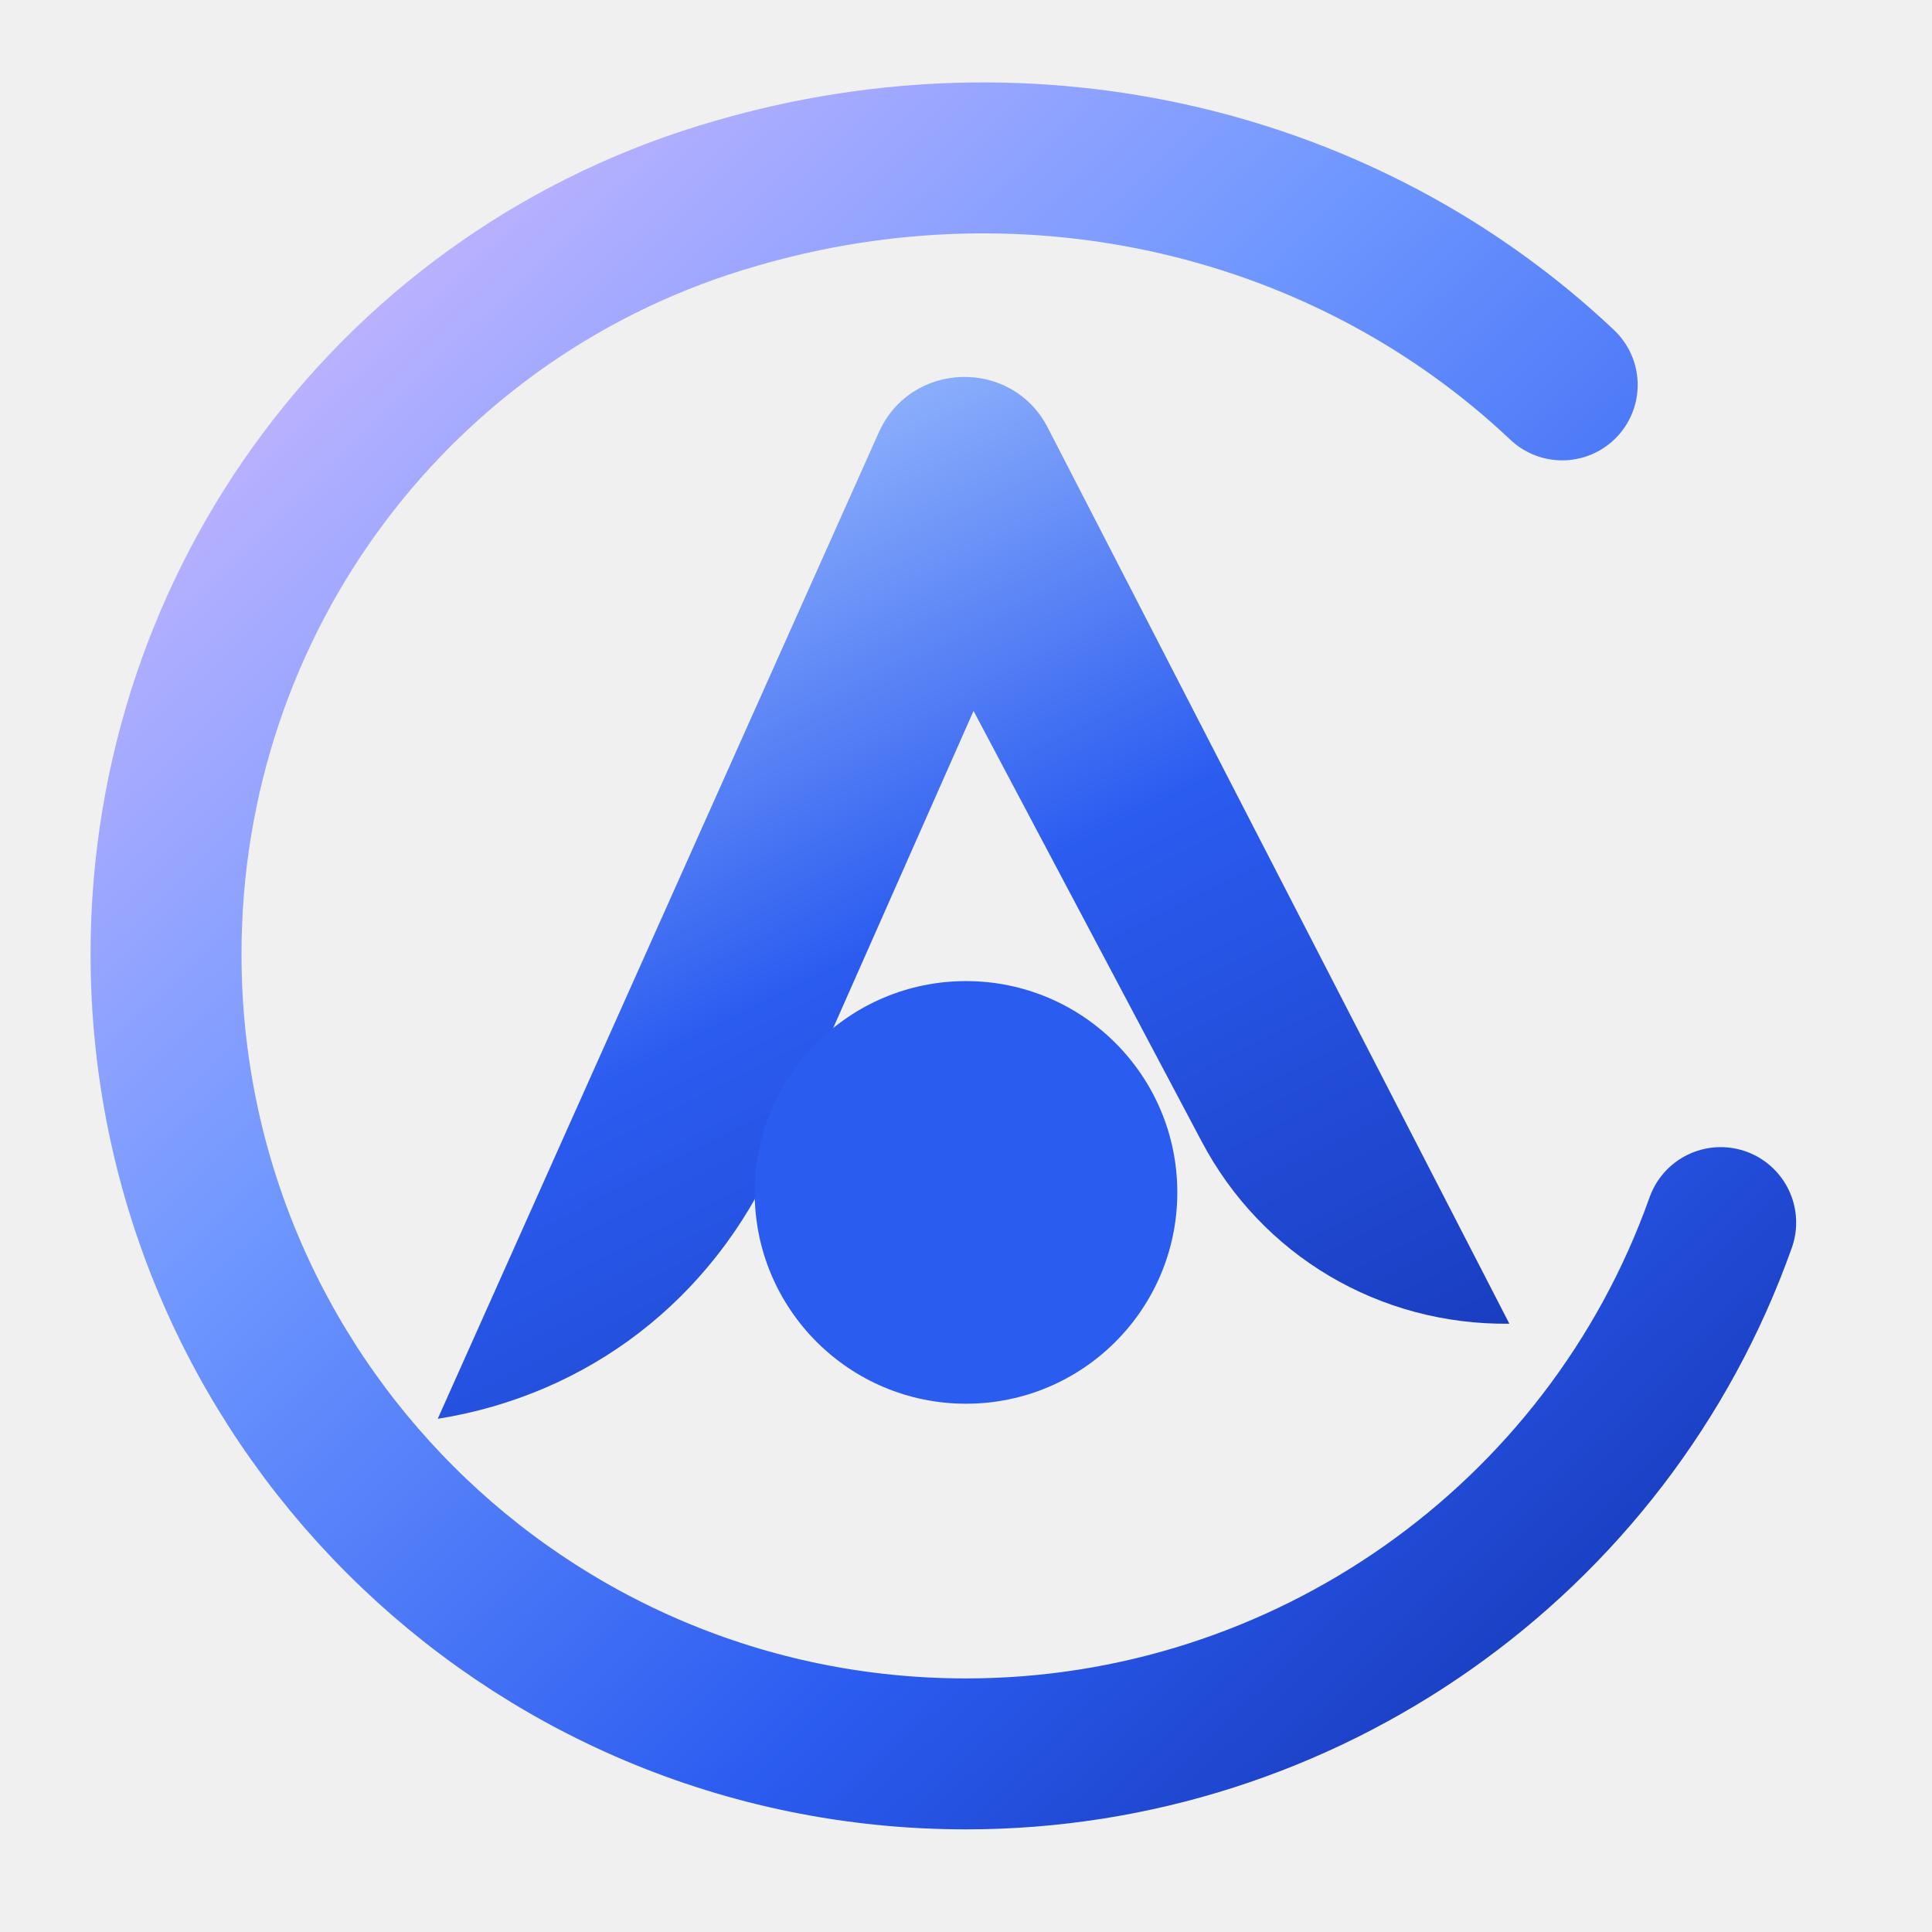
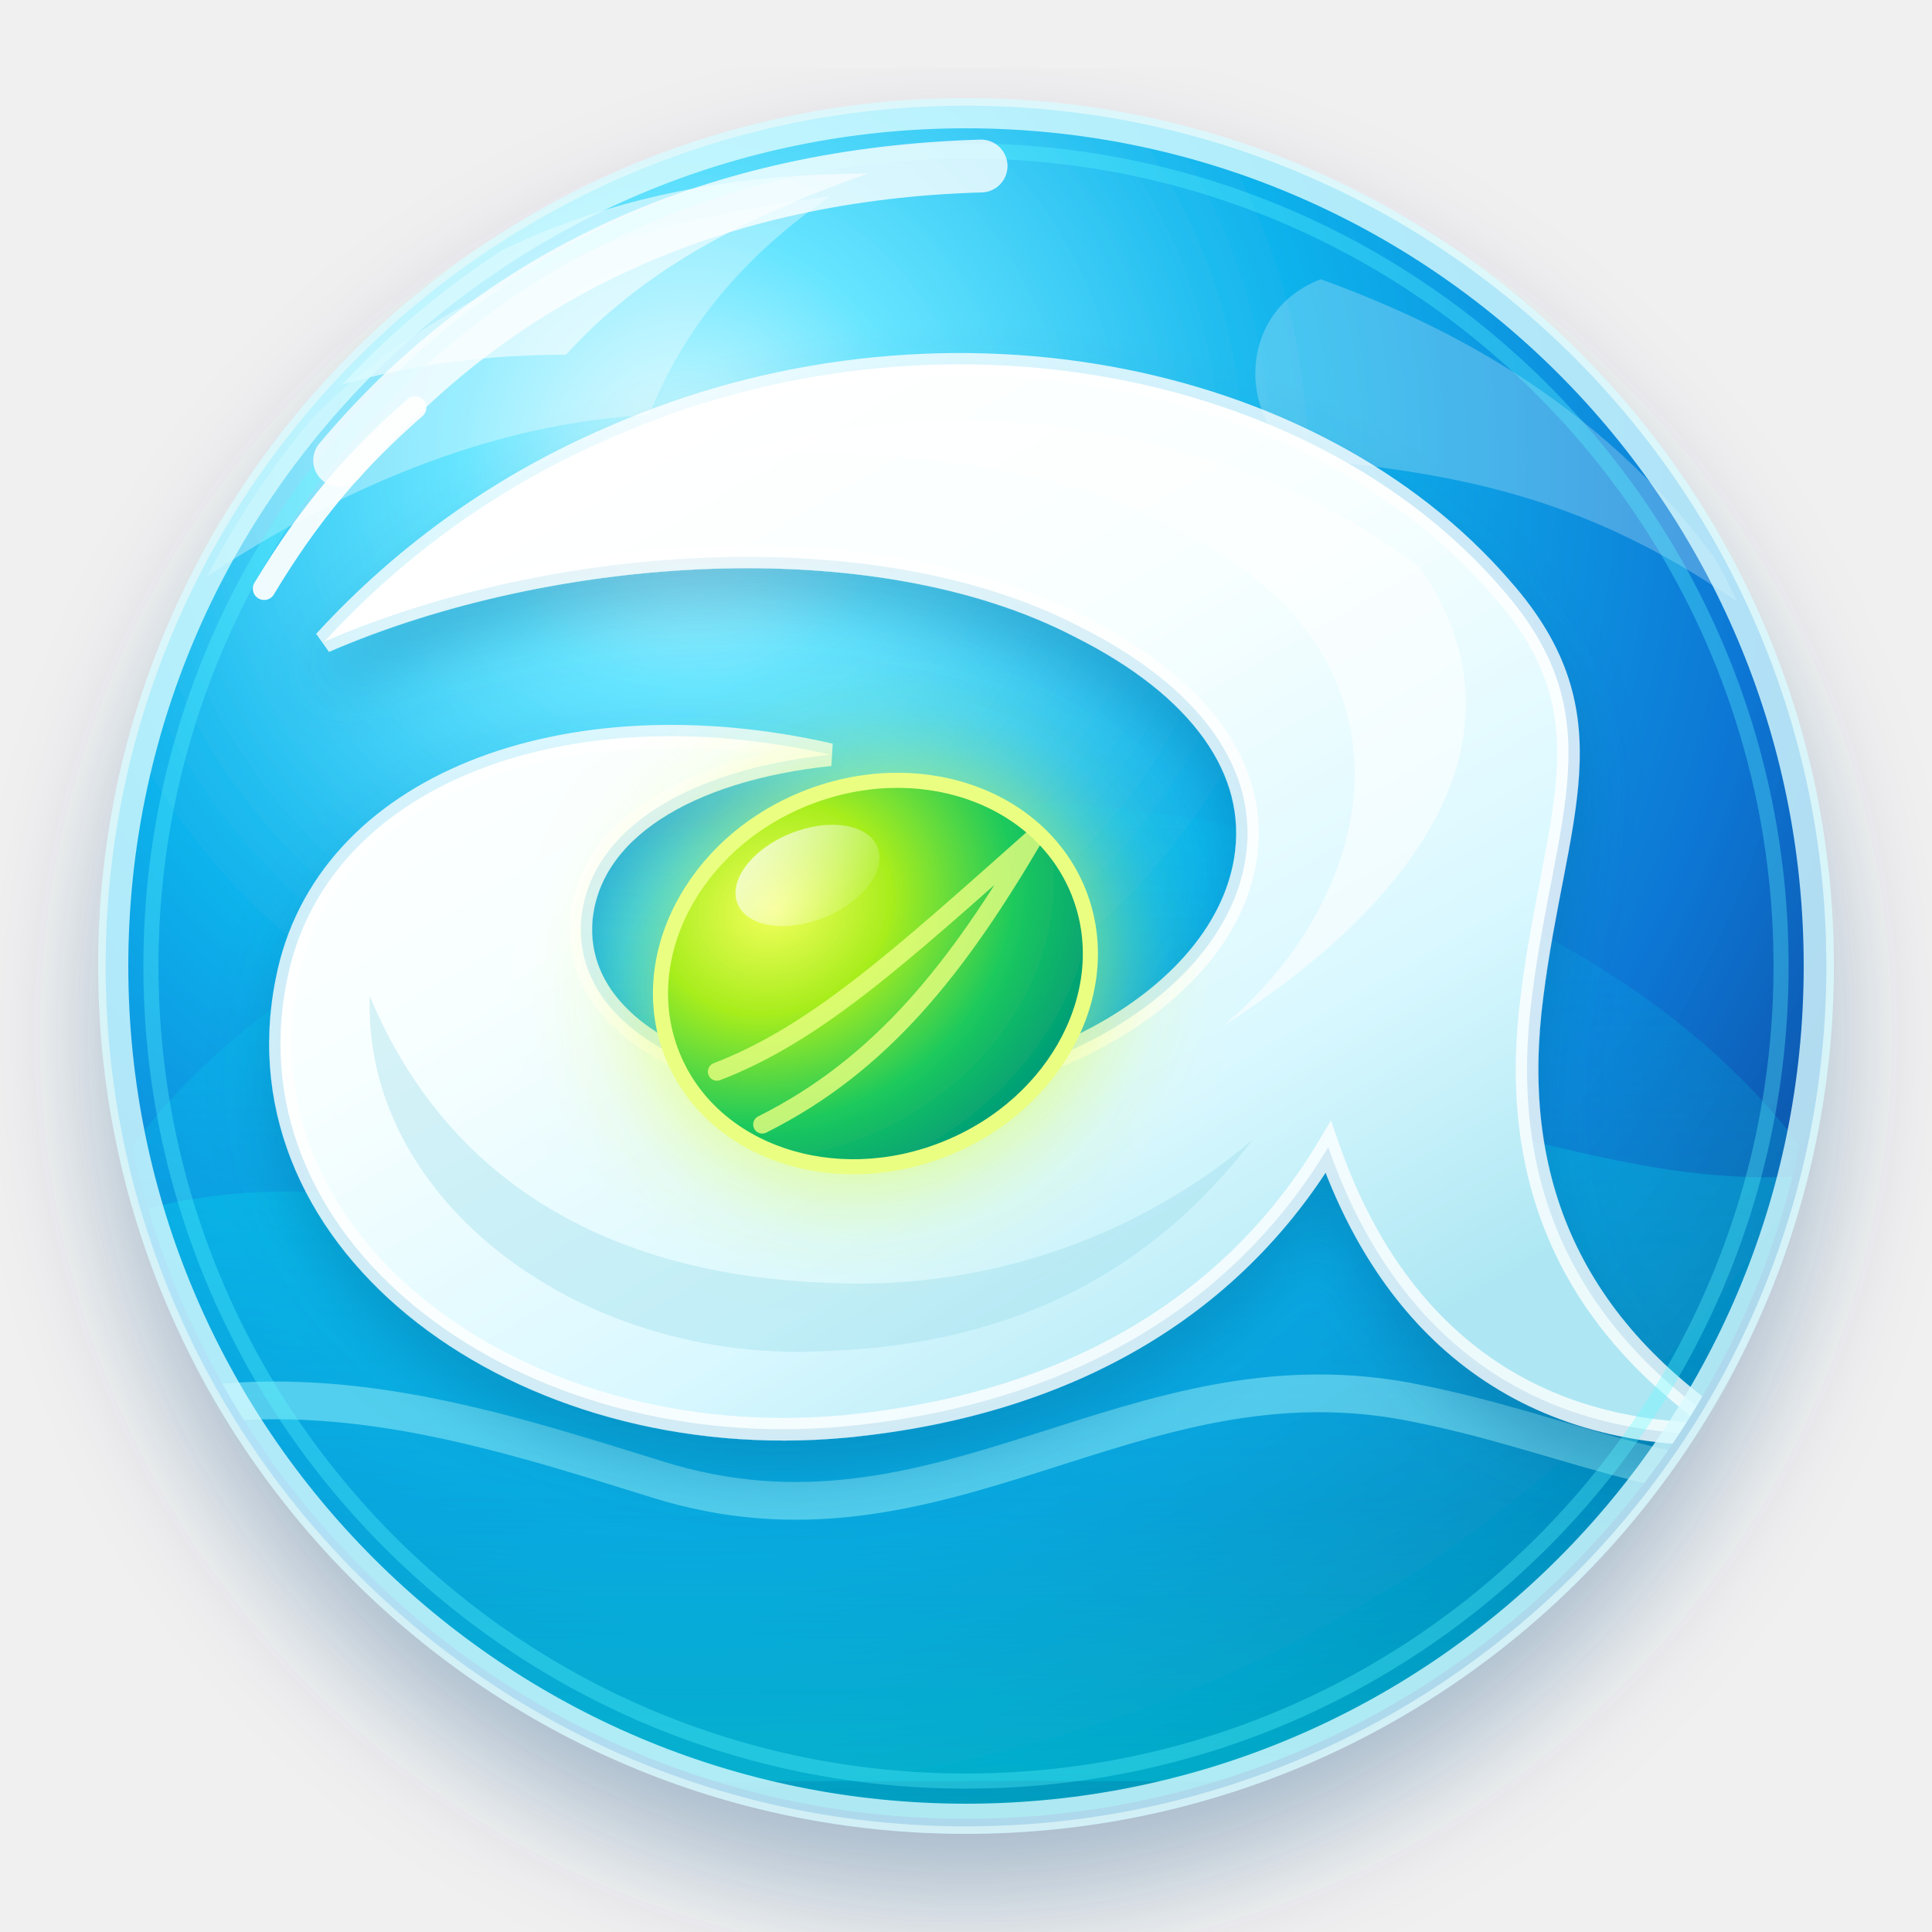
- <svg xmlns="http://www.w3.org/2000/svg" viewBox="0 0 128 128" role="img" aria-labelledby="title desc">
+ <svg xmlns="http://www.w3.org/2000/svg" viewBox="0 0 256 256" role="img" aria-labelledby="title desc">
  <defs>
-     <linearGradient id="orbit" x1="19" y1="18" x2="109" y2="112" gradientUnits="userSpaceOnUse">
-       <stop offset="0" stop-color="#C4B5FF" />
-       <stop offset="0.34" stop-color="#6F97FF" />
-       <stop offset="0.72" stop-color="#2B5CF0" />
-       <stop offset="1" stop-color="#1638B8" />
+     <radialGradient id="sky" cx="34%" cy="21%" r="81%">
+       <stop offset="0" stop-color="#d7fbff" />
+       <stop offset=".16" stop-color="#67e5ff" />
+       <stop offset=".47" stop-color="#08aeea" />
+       <stop offset=".76" stop-color="#0877d5" />
+       <stop offset="1" stop-color="#06499d" />
+     </radialGradient>
+     <linearGradient id="sea" x1="0" y1="0" x2="0" y2="1">
+       <stop offset="0" stop-color="#00efff" stop-opacity=".06" />
+       <stop offset=".56" stop-color="#04e1e7" stop-opacity=".28" />
+       <stop offset="1" stop-color="#00f3d1" stop-opacity=".72" />
    </linearGradient>
-     <linearGradient id="aero-a" x1="50" y1="20" x2="91" y2="101" gradientUnits="userSpaceOnUse">
-       <stop offset="0" stop-color="#A9C7FF" />
-       <stop offset="0.46" stop-color="#2B5CF0" />
-       <stop offset="1" stop-color="#1638B8" />
+     <linearGradient id="ribbon" x1=".18" y1=".13" x2=".78" y2=".9">
+       <stop offset="0" stop-color="#fff" />
+       <stop offset=".34" stop-color="#f8ffff" />
+       <stop offset=".72" stop-color="#d9f8ff" />
+       <stop offset="1" stop-color="#aee7f3" />
    </linearGradient>
-     <radialGradient id="core" cx="0" cy="0" r="1" gradientTransform="translate(58 67) rotate(52) scale(31)">
-       <stop offset="0" stop-color="#FFFFFF" />
-       <stop offset="0.28" stop-color="#DCE9FF" />
-       <stop offset="0.62" stop-color="#6F97FF" />
-       <stop offset="1" stop-color="#2B5CF0" />
+     <radialGradient id="leaf" cx="34%" cy="24%" r="78%">
+       <stop offset="0" stop-color="#f3ff5c" />
+       <stop offset=".35" stop-color="#a8ed1d" />
+       <stop offset=".72" stop-color="#1cc95d" />
+       <stop offset="1" stop-color="#029f76" />
    </radialGradient>
+     <linearGradient id="glint" x1="0" y1="0" x2="1" y2="1">
+       <stop offset="0" stop-color="#fff" stop-opacity=".95" />
+       <stop offset="1" stop-color="#fff" stop-opacity="0" />
+     </linearGradient>
+     <clipPath id="orbClip">
+       <circle cx="128" cy="128" r="113" />
+     </clipPath>
+     <filter id="shadow" x="-30%" y="-30%" width="160%" height="170%">
+       <feDropShadow dx="0" dy="9" stdDeviation="8" flood-color="#003d79" flood-opacity=".32" />
+     </filter>
+     <filter id="softShadow" x="-30%" y="-30%" width="170%" height="170%">
+       <feDropShadow dx="0" dy="5" stdDeviation="4" flood-color="#00669b" flood-opacity=".34" />
+     </filter>
+     <filter id="coreGlow" x="-70%" y="-70%" width="240%" height="240%">
+       <feDropShadow dx="0" dy="0" stdDeviation="8" flood-color="#dfff3a" flood-opacity=".75" />
+     </filter>
  </defs>
-   <path d="M103.5 25.5C89.2 12 68.4 7.1 48.8 12.8C26.4 19.2 11 39.7 11 63.2c0 29.3 23.7 53 53 53 22.4 0 42.5-14.1 50-35.2" fill="none" stroke="url(#orbit)" stroke-width="10" stroke-linecap="round" />
-   <path d="M29 94 58.2 28.7c2.1-4.8 8.8-5 11.2-.4L100 87.7c-8.6.1-16.4-4.5-20.4-12.1L64.5 47.1 51.4 76.7C47.2 86.1 39 92.4 29 94Z" fill="url(#aero-a)" />
-   <circle cx="64" cy="79" r="14" fill="url(#core)" />
+   <circle cx="128" cy="128" r="114" fill="url(#sky)" filter="url(#shadow)" />
+   <g clip-path="url(#orbClip)">
+     <ellipse cx="128" cy="190" rx="124" ry="84" fill="url(#sea)" />
+     <path d="M-4 172c31-24 63-11 91-7 38 5 57-21 93-18 29 3 47 16 83 4v85H-4Z" fill="#00eff0" opacity=".22" />
+     <path d="M-7 198c35-21 65-11 94-2 38 12 63-18 101-10 25 5 43 17 76 7" fill="none" stroke="#b7ffff" stroke-width="5" opacity=".42" />
+     <path d="M25 78c17-33 47-47 85-52-13 9-20 19-24 29-21 1-42 10-61 23Z" fill="#fff" opacity=".34" />
+     <path d="M39 53c23-23 49-30 76-30-17 6-30 13-40 24-13 0-25 2-36 6Z" fill="#fff" opacity=".58" />
+     <path d="M175 37c25 9 44 23 57 44-21-15-38-18-57-20-10-1-13-19 0-24Z" fill="#fff" opacity=".24" />
+     <path d="M199 78c-25-29-75-39-118-20-14 6-27 15-38 27 30-13 73-16 100-2 16 8 24 19 22 31-3 18-27 31-50 31-22 0-39-9-38-23 1-12 14-20 33-22-35-8-67 4-72 30-7 35 31 63 74 59 31-3 52-17 64-37 8 23 25 39 54 38-23-15-30-35-27-58 3-24 11-37-4-54Z" fill="url(#ribbon)" stroke="#fff" stroke-opacity=".78" stroke-width="3" filter="url(#softShadow)" />
+     <path d="M188 75c-24-18-61-25-94-14 27-3 58 2 75 18 18 17 11 42-7 57 25-16 42-38 26-61Z" fill="#fff" opacity=".56" />
+     <path d="M49 132c-1 27 28 49 61 47 25-1 43-11 56-28-14 12-34 20-56 19-30-1-51-14-61-38Z" fill="#97dae9" opacity=".36" />
+     <g filter="url(#coreGlow)">
+       <ellipse cx="116" cy="129" rx="29" ry="25" transform="rotate(-22 116 129)" fill="url(#leaf)" stroke="#eaff81" stroke-width="2" />
+       <path d="M95 142c13-5 24-15 42-31-10 17-20 30-36 38" fill="none" stroke="#eaff80" stroke-width="2.4" stroke-linecap="round" opacity=".8" />
+       <ellipse cx="107" cy="116" rx="10" ry="6" transform="rotate(-22 107 116)" fill="url(#glint)" opacity=".84" />
+     </g>
+   </g>
+   <circle cx="128" cy="128" r="113" fill="none" stroke="#d9fbff" stroke-opacity=".8" stroke-width="4" />
+   <circle cx="128" cy="128" r="108" fill="none" stroke="#5ff6ff" stroke-opacity=".32" stroke-width="2" />
+   <path d="M45 61c21-25 50-38 85-39" fill="none" stroke="#fff" stroke-width="7" stroke-linecap="round" opacity=".78" />
+   <path d="M35 78c6-10 12-17 20-24" fill="none" stroke="#fff" stroke-width="3" stroke-linecap="round" opacity=".92" />
</svg>
